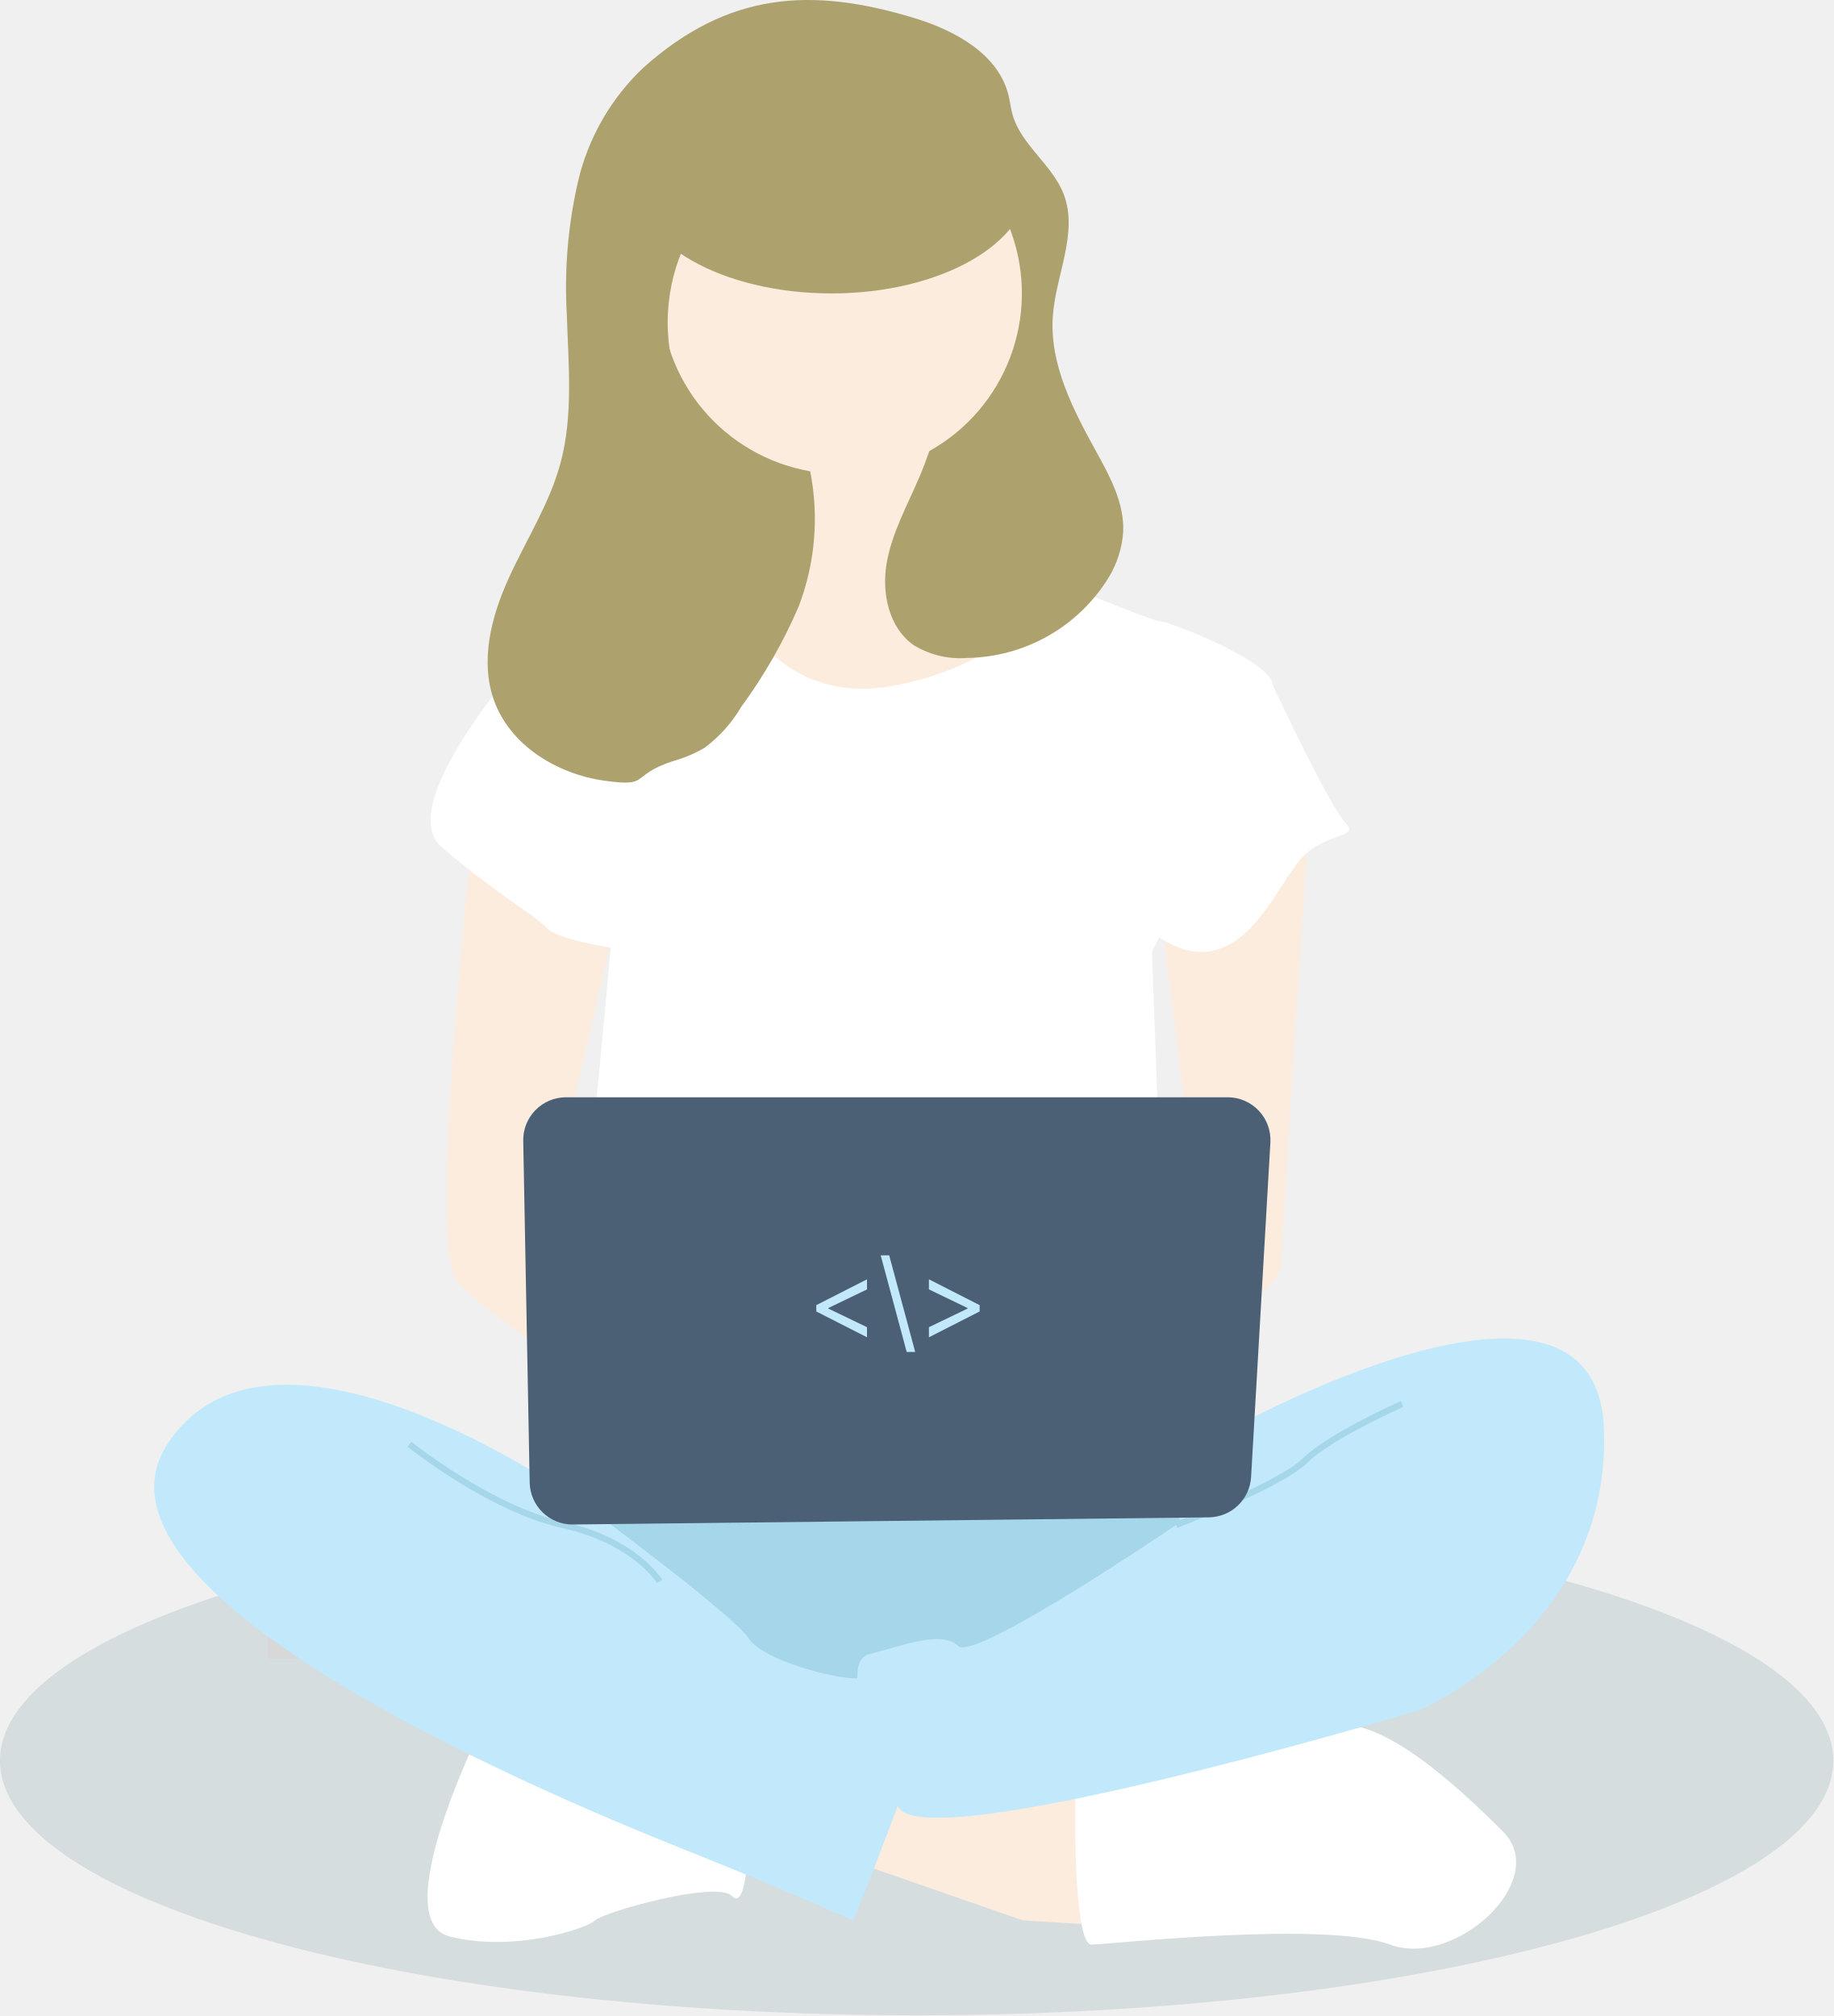
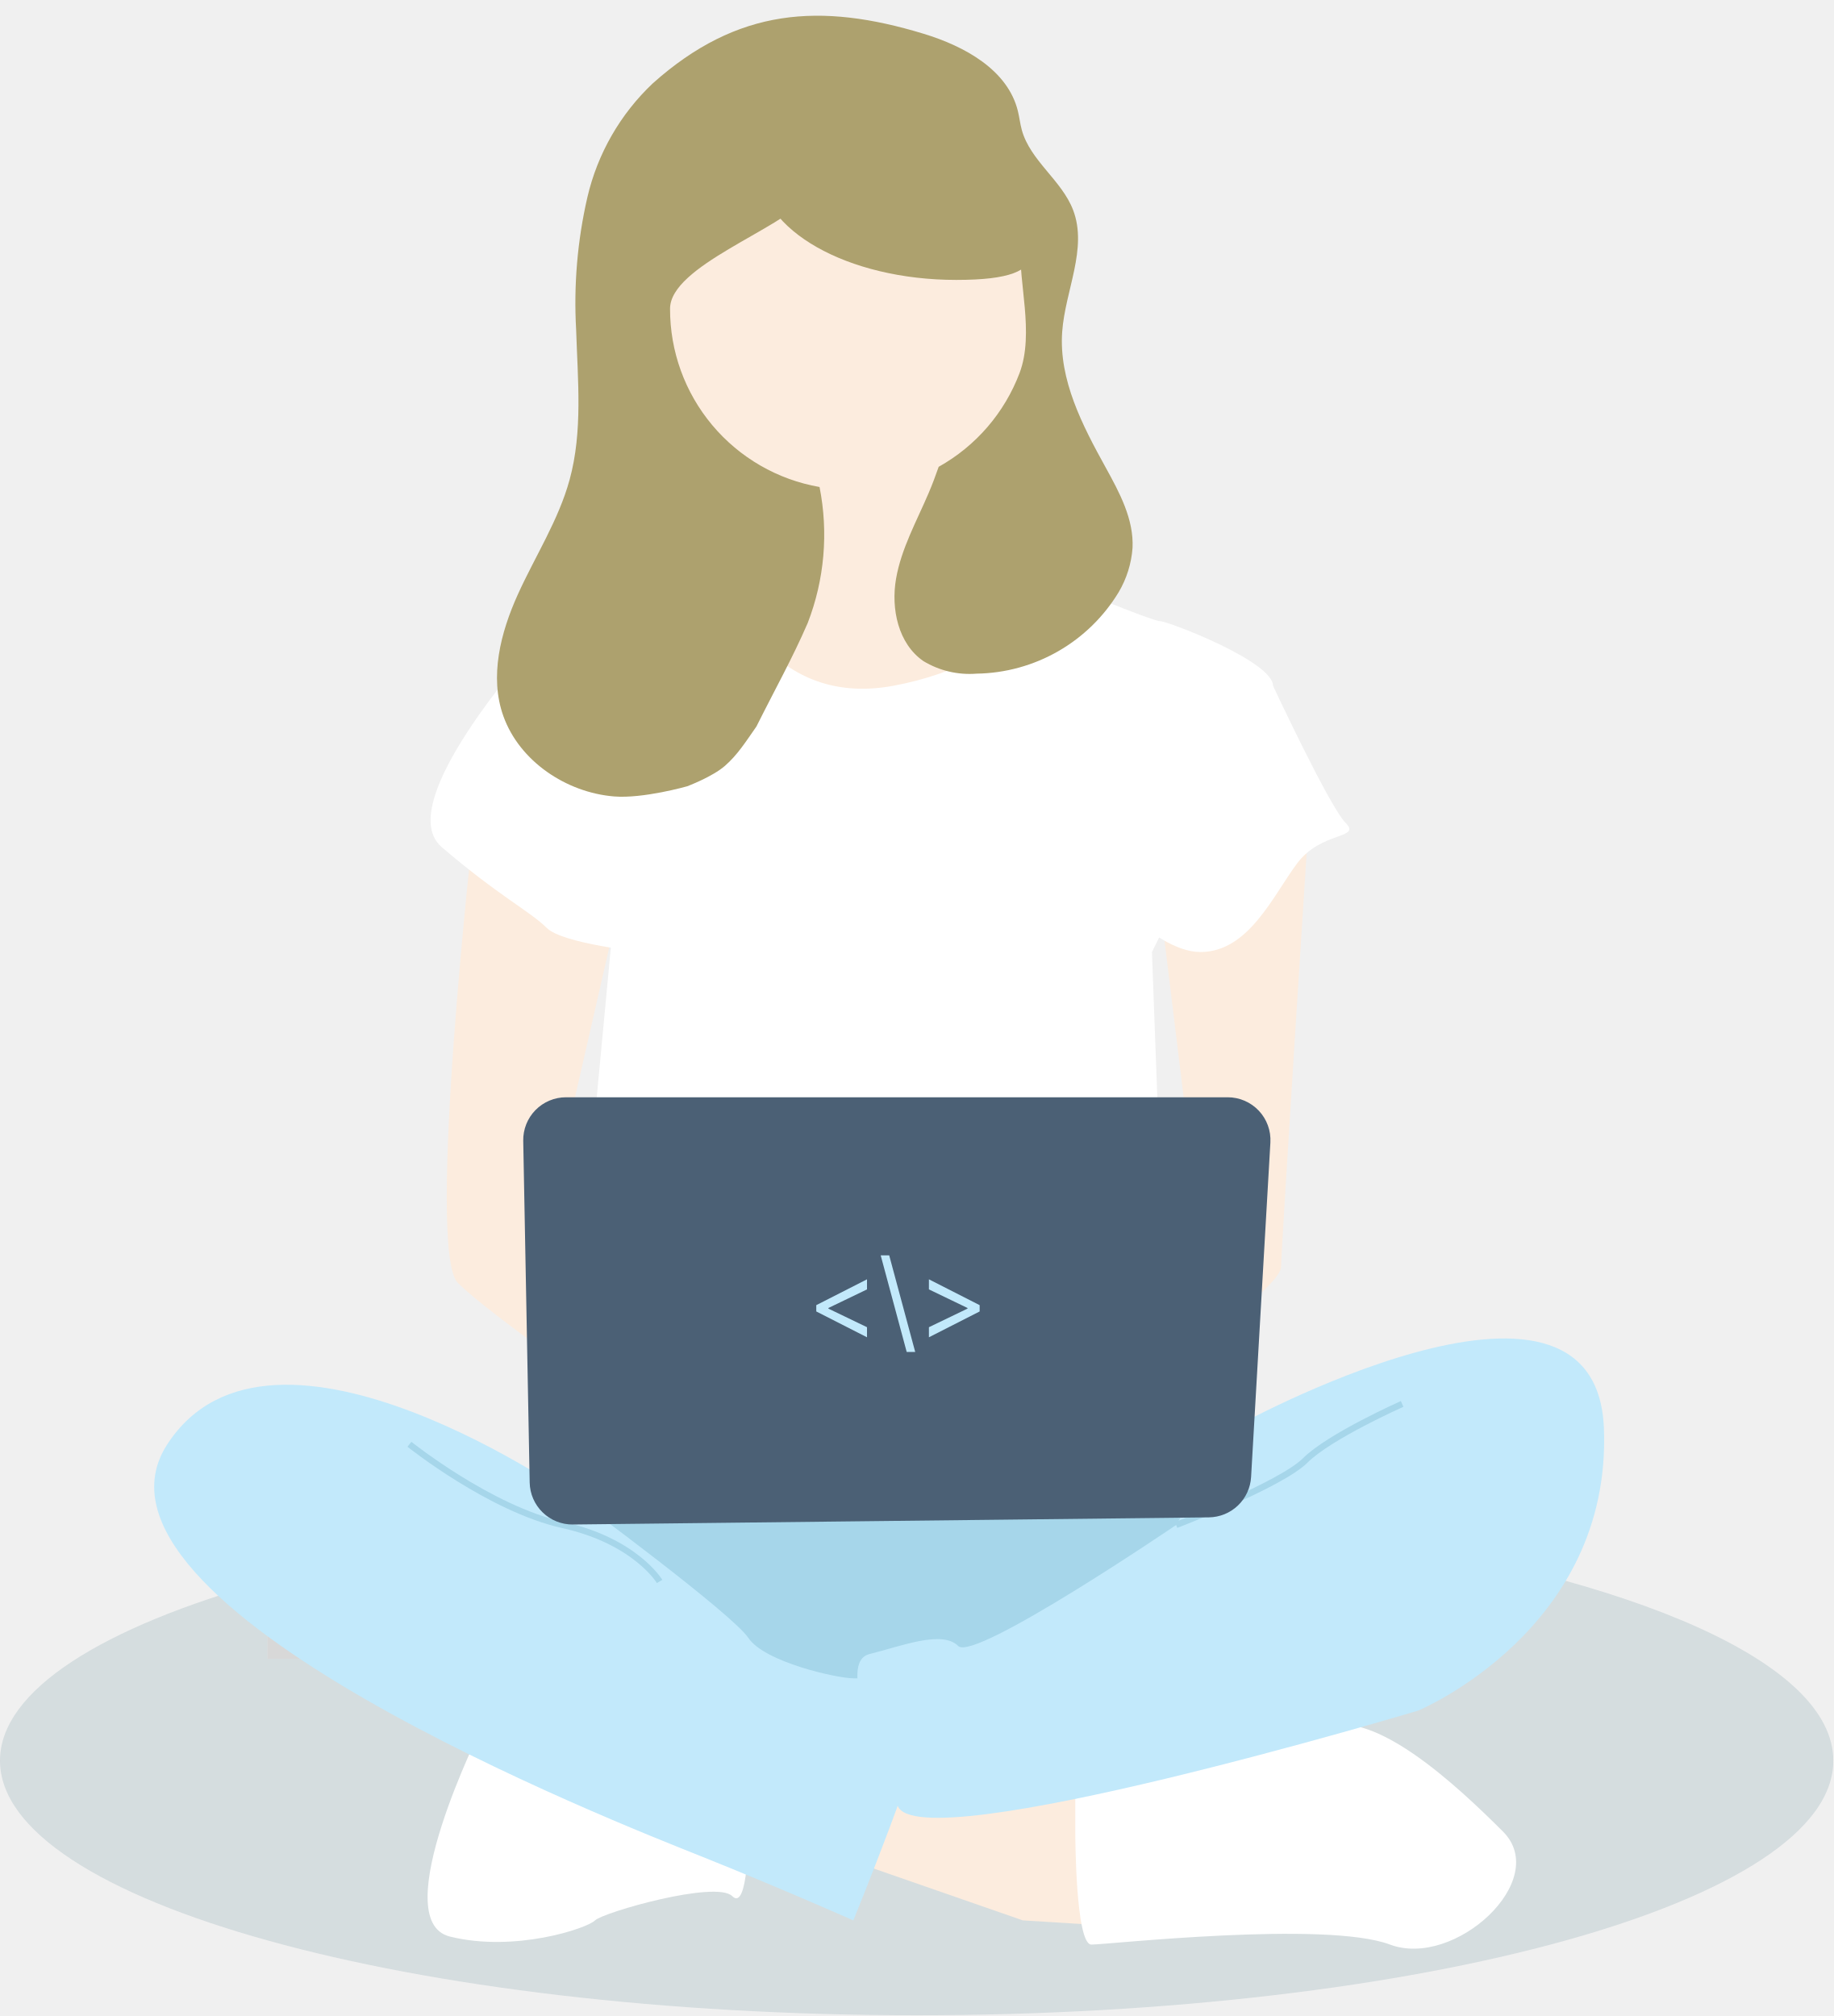
<svg xmlns="http://www.w3.org/2000/svg" width="583" height="641" viewBox="0 0 583 641" fill="none">
-   <path opacity="0.1" d="M427.128 488.17C334.198 530.426 214.515 527.431 214.515 527.431H84.996V502.701C137.775 487.968 210.751 478.861 291.417 478.861C336.819 478.702 382.173 481.813 427.128 488.17Z" fill="black" />
-   <path opacity="0.5" d="M582.834 559.81C582.834 604.535 452.344 640.76 291.417 640.76C130.49 640.76 0 604.535 0 559.81C0 537.51 32.461 517.31 85 502.7V527.43H214.515C214.515 527.43 334.198 530.425 427.128 488.169C519.693 501.688 582.834 528.685 582.834 559.81Z" fill="#BAC9CE" />
-   <path d="M328.636 55.777H204.642V179.992H328.636V55.777Z" fill="#ADA16E" />
-   <path d="M250.754 143.621C250.754 143.621 261.017 179.542 243.054 182.108C231.908 183.845 221.346 188.246 212.264 194.937L245.62 238.556H307.201L345.688 200.069C345.688 200.069 294.372 161.582 304.635 138.489C314.898 115.396 250.754 143.621 250.754 143.621Z" fill="#FCECDE" />
-   <path d="M266.147 590.072L325.163 610.597L366.212 613.163L363.646 577.242L278.977 552.2L266.147 590.072Z" fill="#FCECDE" />
-   <path d="M341.842 582.371C341.842 582.371 341.842 618.292 346.974 618.292C352.106 618.292 421.382 610.592 441.909 618.292C462.436 625.992 493.225 597.771 477.83 582.371C462.435 566.971 437.324 543.884 421.655 549.015C405.986 554.146 341.841 566.976 341.841 566.976L341.842 582.371Z" fill="white" />
-   <path d="M153.254 549.02C153.254 549.02 122.464 610.6 142.991 615.731C163.518 620.862 186.61 613.165 189.176 610.599C191.742 608.033 227.663 597.769 232.795 602.898C237.927 608.027 237.926 582.372 237.926 582.372L153.254 549.02Z" fill="white" />
-   <path d="M178.912 464.348C178.912 464.348 130.161 531.06 166.083 549.02C202.005 566.98 373.914 566.981 386.743 549.02C399.572 531.059 404.704 474.611 386.743 469.479C368.782 464.347 178.912 464.348 178.912 464.348Z" fill="#A6D6EA" />
-   <path d="M271.28 161.576C303.873 161.576 330.294 135.154 330.294 102.562C330.294 69.969 303.873 43.548 271.28 43.548C238.687 43.548 212.266 69.969 212.266 102.562C212.266 135.154 238.687 161.576 271.28 161.576Z" fill="#FCECDE" />
-   <path d="M178.912 194.936L230.228 184.673C230.228 184.673 243.057 225.726 284.11 218.029C325.163 210.332 335.426 184.673 335.426 184.673C335.426 184.673 366.216 197.502 368.782 197.502C371.348 197.502 404.704 210.331 404.704 218.029C404.704 225.727 366.217 302.701 366.217 302.701L371.348 441.256L181.477 436.124L194.307 300.136L178.912 194.936Z" fill="white" />
-   <path d="M150.687 261.65C150.687 261.65 135.292 397.639 145.555 407.902C155.818 418.165 196.871 446.389 196.871 446.389V415.599L176.345 377.112L196.872 287.312L150.687 261.65Z" fill="#FCECDE" />
-   <path d="M416.25 257.798C416.25 257.798 407.27 397.636 407.27 402.767C407.27 407.898 384.177 425.86 376.483 425.86C368.789 425.86 363.654 413.031 363.654 413.031L381.615 392.504L368.783 287.305L416.25 257.798Z" fill="#FCECDE" />
-   <path d="M391.875 454.085C391.875 454.085 507.337 389.939 509.902 454.085C512.467 518.231 450.888 543.885 450.888 543.885C450.888 543.885 291.807 591.585 285.388 574.151C278.969 556.717 266.144 528.49 276.408 525.925C286.672 523.36 299.5 518.225 304.632 523.359C309.764 528.493 373.914 484.875 373.914 484.875L391.875 454.085Z" fill="#C2E9FB" />
-   <path d="M445.756 446.386C445.756 446.386 422.664 456.649 414.967 464.344C407.27 472.039 373.91 484.874 373.91 484.874" stroke="#A6D6EA" stroke-width="2" stroke-miterlimit="10" />
-   <path d="M194.307 200.068L178.907 194.936C178.907 194.936 122.459 253.95 140.42 269.345C158.381 284.74 168.644 289.872 173.776 295.003C178.908 300.134 204.566 302.703 204.566 302.703L194.307 200.068Z" fill="white" />
-   <path d="M381.612 212.898L404.704 218.03C404.704 218.03 422.665 256.517 427.796 261.649C432.927 266.781 420.096 264.215 412.401 274.478C404.706 284.741 397.001 302.702 381.611 302.702C366.221 302.702 345.69 277.044 345.69 277.044L381.612 212.898Z" fill="white" />
-   <path d="M184.043 477.179C184.043 477.179 86.543 407.902 53.186 459.218C19.829 510.534 196.872 579.812 222.53 590.075C248.188 600.338 271.281 610.602 271.281 610.602C271.281 610.602 294.373 554.154 294.373 543.891C294.373 533.628 276.412 533.628 271.281 533.628C266.15 533.628 243.057 528.496 237.925 520.799C232.793 513.102 184.043 477.179 184.043 477.179Z" fill="#C2E9FB" />
-   <path d="M130.161 459.216C130.161 459.216 155.819 479.743 178.912 484.874C202.005 490.005 209.702 502.835 209.702 502.835" stroke="#A6D6EA" stroke-width="2" stroke-miterlimit="10" />
-   <path d="M166.343 362.743L168.393 471.381C168.461 474.969 169.944 478.385 172.519 480.885C175.095 483.384 178.554 484.764 182.143 484.724L384.311 482.453C387.756 482.414 391.059 481.069 393.551 478.69C396.042 476.31 397.538 473.074 397.736 469.634L403.873 363.267C403.98 361.418 403.708 359.567 403.073 357.827C402.439 356.087 401.457 354.495 400.185 353.148C398.914 351.802 397.381 350.729 395.681 349.995C393.98 349.262 392.148 348.884 390.296 348.884H179.941C178.133 348.883 176.344 349.244 174.677 349.943C173.01 350.642 171.499 351.667 170.233 352.957C168.966 354.247 167.97 355.777 167.302 357.457C166.634 359.136 166.307 360.932 166.341 362.74L166.343 362.743Z" fill="#4B6075" />
-   <path d="M161.677 183.957C167.183 171.806 174.583 160.404 178.109 147.538C182.335 132.118 180.689 115.802 180.186 99.821C179.383 85.687 180.587 71.51 183.763 57.715C186.989 43.853 194.228 31.25 204.576 21.48C231.465 -2.52 257.853 -4.248 290.686 5.745C303.63 9.685 317.418 17.186 320.628 30.33C321.112 32.315 321.328 34.359 321.871 36.33C324.559 46.116 334.571 52.309 338.183 61.793C342.855 74.06 335.651 87.4 334.709 100.493C333.609 115.779 341.124 130.219 348.53 143.636C352.93 151.612 357.511 160.108 357.074 169.208C356.71 174.186 355.197 179.012 352.653 183.308C347.934 191.093 341.316 197.552 333.418 202.079C325.52 206.607 316.602 209.054 307.499 209.192C301.582 209.666 295.666 208.269 290.586 205.199C282.573 199.682 280.226 188.572 281.895 178.987C283.564 169.402 288.429 160.734 292.242 151.787C293.412 149.04 294.467 146.247 295.442 143.426C307.263 136.827 316.372 126.264 321.161 113.601C325.95 100.938 326.11 86.991 321.614 74.222C317.117 61.452 308.253 50.682 296.587 43.814C284.921 36.945 271.203 34.42 257.855 36.684C244.508 38.948 232.39 45.856 223.641 56.187C214.892 66.518 210.075 79.608 210.041 93.146C210.007 106.684 214.758 119.799 223.454 130.174C232.15 140.55 244.233 147.518 257.569 149.85C260.444 164.331 259.137 179.331 253.803 193.097C248.952 204.297 242.861 214.918 235.643 224.761C232.691 229.807 228.757 234.209 224.074 237.708C220.987 239.535 217.673 240.951 214.218 241.917C199.725 246.578 207.286 250.328 192.208 248.232C177.13 246.136 162.196 237.041 157.058 222.71C152.554 210.141 156.171 196.107 161.677 183.957Z" fill="#ADA16E" />
-   <path d="M264.316 93.295C298.905 93.295 326.945 77.406 326.945 57.805C326.945 38.204 298.905 22.315 264.316 22.315C229.727 22.315 201.687 38.204 201.687 57.805C201.687 77.406 229.727 93.295 264.316 93.295Z" fill="#ADA16E" />
-   <path d="M311.443 416.985V414.981L295.315 406.767V409.973L307.686 415.933L307.586 415.732V416.233L307.686 416.033L295.315 421.993V425.199L311.443 416.985ZM279.986 399.154L288.25 429.857H290.955L282.691 399.154H279.986ZM259.504 416.985L275.632 425.199V421.993L263.26 416.033L263.361 416.233V415.732L263.26 415.933L275.632 409.973V406.767L259.504 414.981V416.985Z" fill="#C2E9FB" />
+   <g clip-path="url(#clip0_109329_531)">
+     <path opacity="0.1" d="M427.129 488.17C334.199 530.426 214.516 527.431 214.516 527.431H84.997V502.701C137.776 487.968 210.752 478.861 291.418 478.861C336.82 478.702 382.174 481.813 427.129 488.17Z" fill="black" />
+     <path opacity="0.5" d="M582.835 559.81C582.835 604.535 452.345 640.76 291.418 640.76C130.491 640.76 0.001 604.535 0.001 559.81C0.001 537.51 32.462 517.31 85.001 502.7V527.43H214.516C214.516 527.43 334.199 530.425 427.129 488.169C519.694 501.688 582.835 528.685 582.835 559.81Z" fill="#BAC9CE" />
+     <path d="M328.637 55.777H204.643V179.992H328.637V55.777Z" fill="#ADA16E" />
+     <path d="M250.755 143.621C250.755 143.621 261.018 179.542 243.055 182.108C231.909 183.845 221.347 188.246 212.265 194.937L245.621 238.556H307.202L345.689 200.069C345.689 200.069 294.373 161.582 304.636 138.489C314.899 115.396 250.755 143.621 250.755 143.621Z" fill="#FCECDE" />
+     <path d="M266.148 590.072L325.164 610.597L366.213 613.163L363.647 577.242L278.978 552.2L266.148 590.072Z" fill="#FCECDE" />
+     <path d="M341.843 582.371C341.843 582.371 341.843 618.292 346.975 618.292C352.107 618.292 421.383 610.592 441.91 618.292C462.437 625.992 493.226 597.771 477.831 582.371C462.436 566.971 437.325 543.884 421.656 549.015C405.987 554.146 341.842 566.976 341.842 566.976L341.843 582.371Z" fill="white" />
+     <path d="M153.255 549.02C153.255 549.02 122.465 610.6 142.992 615.731C163.519 620.862 186.611 613.165 189.177 610.599C191.743 608.033 227.664 597.769 232.796 602.898C237.928 608.027 237.927 582.372 237.927 582.372L153.255 549.02Z" fill="white" />
+     <path d="M178.913 464.348C178.913 464.348 130.162 531.06 166.084 549.02C202.006 566.98 373.915 566.981 386.744 549.02C399.573 531.059 404.705 474.611 386.744 469.479C368.783 464.347 178.913 464.348 178.913 464.348Z" fill="#A6D6EA" />
+     <path d="M271.281 161.576C303.874 161.576 330.295 135.154 330.295 102.562C330.295 69.969 303.874 43.548 271.281 43.548C238.688 43.548 212.267 69.969 212.267 102.562C212.267 135.154 238.688 161.576 271.281 161.576Z" fill="#FCECDE" />
+     <path d="M178.913 194.936L230.229 184.673C230.229 184.673 243.058 225.726 284.111 218.029C325.164 210.332 335.427 184.673 335.427 184.673C335.427 184.673 366.217 197.502 368.783 197.502C371.349 197.502 404.705 210.331 404.705 218.029C404.705 225.727 366.218 302.701 366.218 302.701L371.349 441.256L181.478 436.124L194.308 300.136L178.913 194.936Z" fill="white" />
+     <path d="M150.688 261.65C150.688 261.65 135.293 397.639 145.556 407.902C155.819 418.165 196.872 446.389 196.872 446.389V415.599L176.346 377.112L196.873 287.312L150.688 261.65Z" fill="#FCECDE" />
+     <path d="M416.251 257.798C416.251 257.798 407.271 397.636 407.271 402.767C407.271 407.898 384.178 425.86 376.484 425.86C368.79 425.86 363.655 413.031 363.655 413.031L381.616 392.504L368.784 287.305L416.251 257.798Z" fill="#FCECDE" />
+     <path d="M391.876 454.085C391.876 454.085 507.338 389.939 509.903 454.085C512.468 518.231 450.889 543.885 450.889 543.885C450.889 543.885 291.808 591.585 285.389 574.151C278.97 556.717 266.145 528.49 276.409 525.925C286.673 523.36 299.501 518.225 304.633 523.359C309.765 528.493 373.915 484.875 373.915 484.875L391.876 454.085Z" fill="#C2E9FB" />
+     <path d="M445.757 446.386C445.757 446.386 422.665 456.649 414.968 464.344C407.271 472.039 373.911 484.874 373.911 484.874" stroke="#A6D6EA" stroke-width="2" stroke-miterlimit="10" />
+     <path d="M194.308 200.068L178.908 194.936C178.908 194.936 122.46 253.95 140.421 269.345C158.382 284.74 168.645 289.872 173.777 295.003C178.909 300.134 204.567 302.703 204.567 302.703L194.308 200.068Z" fill="white" />
+     <path d="M381.613 212.898L404.705 218.03C404.705 218.03 422.666 256.517 427.797 261.649C432.928 266.781 420.097 264.215 412.402 274.478C404.707 284.741 397.002 302.702 381.612 302.702C366.222 302.702 345.691 277.044 345.691 277.044L381.613 212.898Z" fill="white" />
+     <path d="M184.044 477.179C184.044 477.179 86.544 407.902 53.187 459.218C19.83 510.534 196.873 579.812 222.531 590.075C248.189 600.338 271.282 610.602 271.282 610.602C271.282 610.602 294.374 554.154 294.374 543.891C294.374 533.628 276.413 533.628 271.282 533.628C266.151 533.628 243.058 528.496 237.926 520.799C232.794 513.102 184.044 477.179 184.044 477.179Z" fill="#C2E9FB" />
+     <path d="M130.162 459.216C130.162 459.216 155.82 479.743 178.913 484.874C202.006 490.005 209.703 502.835 209.703 502.835" stroke="#A6D6EA" stroke-width="2" stroke-miterlimit="10" />
+     <path d="M166.344 362.743L168.394 471.381C168.462 474.969 169.945 478.385 172.52 480.885C175.096 483.384 178.555 484.764 182.144 484.724L384.312 482.453C387.757 482.414 391.06 481.069 393.551 478.69C396.043 476.31 397.539 473.074 397.737 469.634L403.874 363.267C403.981 361.418 403.709 359.567 403.074 357.827C402.44 356.087 401.458 354.495 400.186 353.148C398.915 351.802 397.382 350.729 395.682 349.995C393.981 349.262 392.149 348.884 390.297 348.884H179.942C178.134 348.883 176.345 349.244 174.678 349.943C173.011 350.642 171.5 351.667 170.234 352.957C168.967 354.247 167.971 355.777 167.303 357.457C166.635 359.136 166.308 360.932 166.342 362.74L166.344 362.743Z" fill="#4B6075" />
+     <path d="M164.653 188.957C170.159 176.806 177.559 165.404 181.085 152.538C185.311 137.118 183.665 120.802 183.162 104.821C182.359 90.687 183.563 76.51 186.739 62.715C189.964 48.853 197.203 36.25 207.552 26.48C234.441 2.48 260.829 0.752 293.662 10.745C306.606 14.685 320.394 22.186 323.604 35.33C324.088 37.315 324.304 39.359 324.847 41.33C327.535 51.116 337.547 57.309 341.159 66.793C345.831 79.06 338.627 92.4 337.685 105.493C336.585 120.779 344.1 135.219 351.506 148.636C355.906 156.612 360.487 165.108 360.05 174.208C359.685 179.186 358.172 184.012 355.629 188.308C350.91 196.093 344.291 202.552 336.393 207.079C328.495 211.607 319.577 214.054 310.475 214.192C304.558 214.666 298.642 213.269 293.562 210.199C285.549 204.682 283.202 193.572 284.871 183.987C286.54 174.402 291.405 165.734 295.218 156.787C296.388 154.04 297.443 151.247 298.418 148.426C310.239 141.827 319.348 131.264 324.137 118.601C328.925 105.938 323.604 89 324.589 79.222C320.093 66.452 311.229 55.682 299.562 48.814C287.896 41.945 274.178 39.42 260.831 41.684C247.484 43.948 265.527 52.383 256.779 62.715C248.03 73.046 213.051 84.608 213.017 98.146C212.983 111.684 217.733 124.799 226.43 135.174C235.126 145.55 247.209 152.518 260.545 154.85C263.419 169.331 262.113 184.331 256.779 198.097C251.928 209.297 246.475 219 240.475 231C236.975 236 234.475 240 230.475 243.5C226.475 247 218.475 250 218.475 250C218.475 250 204.475 254 195.184 253.232C180.012 251.977 165.172 242.041 160.034 227.71C155.53 215.141 159.147 201.107 164.653 188.957Z" fill="#ADA16E" />
+     <path d="M304 89C338.589 89 326.946 77.406 326.946 57.805C326.946 38.204 298.906 22.315 264.317 22.315C229.728 22.315 241.371 33.909 241.371 53.51C241.371 73.111 269.411 89 304 89Z" fill="#ADA16E" />
+     <path d="M311.444 416.985V414.981L295.316 406.767V409.973L307.687 415.933L307.587 415.732V416.233L307.687 416.033L295.316 421.993V425.199L311.444 416.985ZM279.987 399.154L288.251 429.857H290.956L282.692 399.154H279.987ZM259.505 416.985L275.633 425.199V421.993L263.261 416.033L263.362 416.233V415.732L263.261 415.933L275.633 409.973V406.767L259.505 414.981V416.985Z" fill="#C2E9FB" />
+   </g>
+   <defs>
+     <clipPath id="clip0_109329_531">
+       <rect width="582.834" height="640.76" fill="white" />
+     </clipPath>
+   </defs>
</svg>
